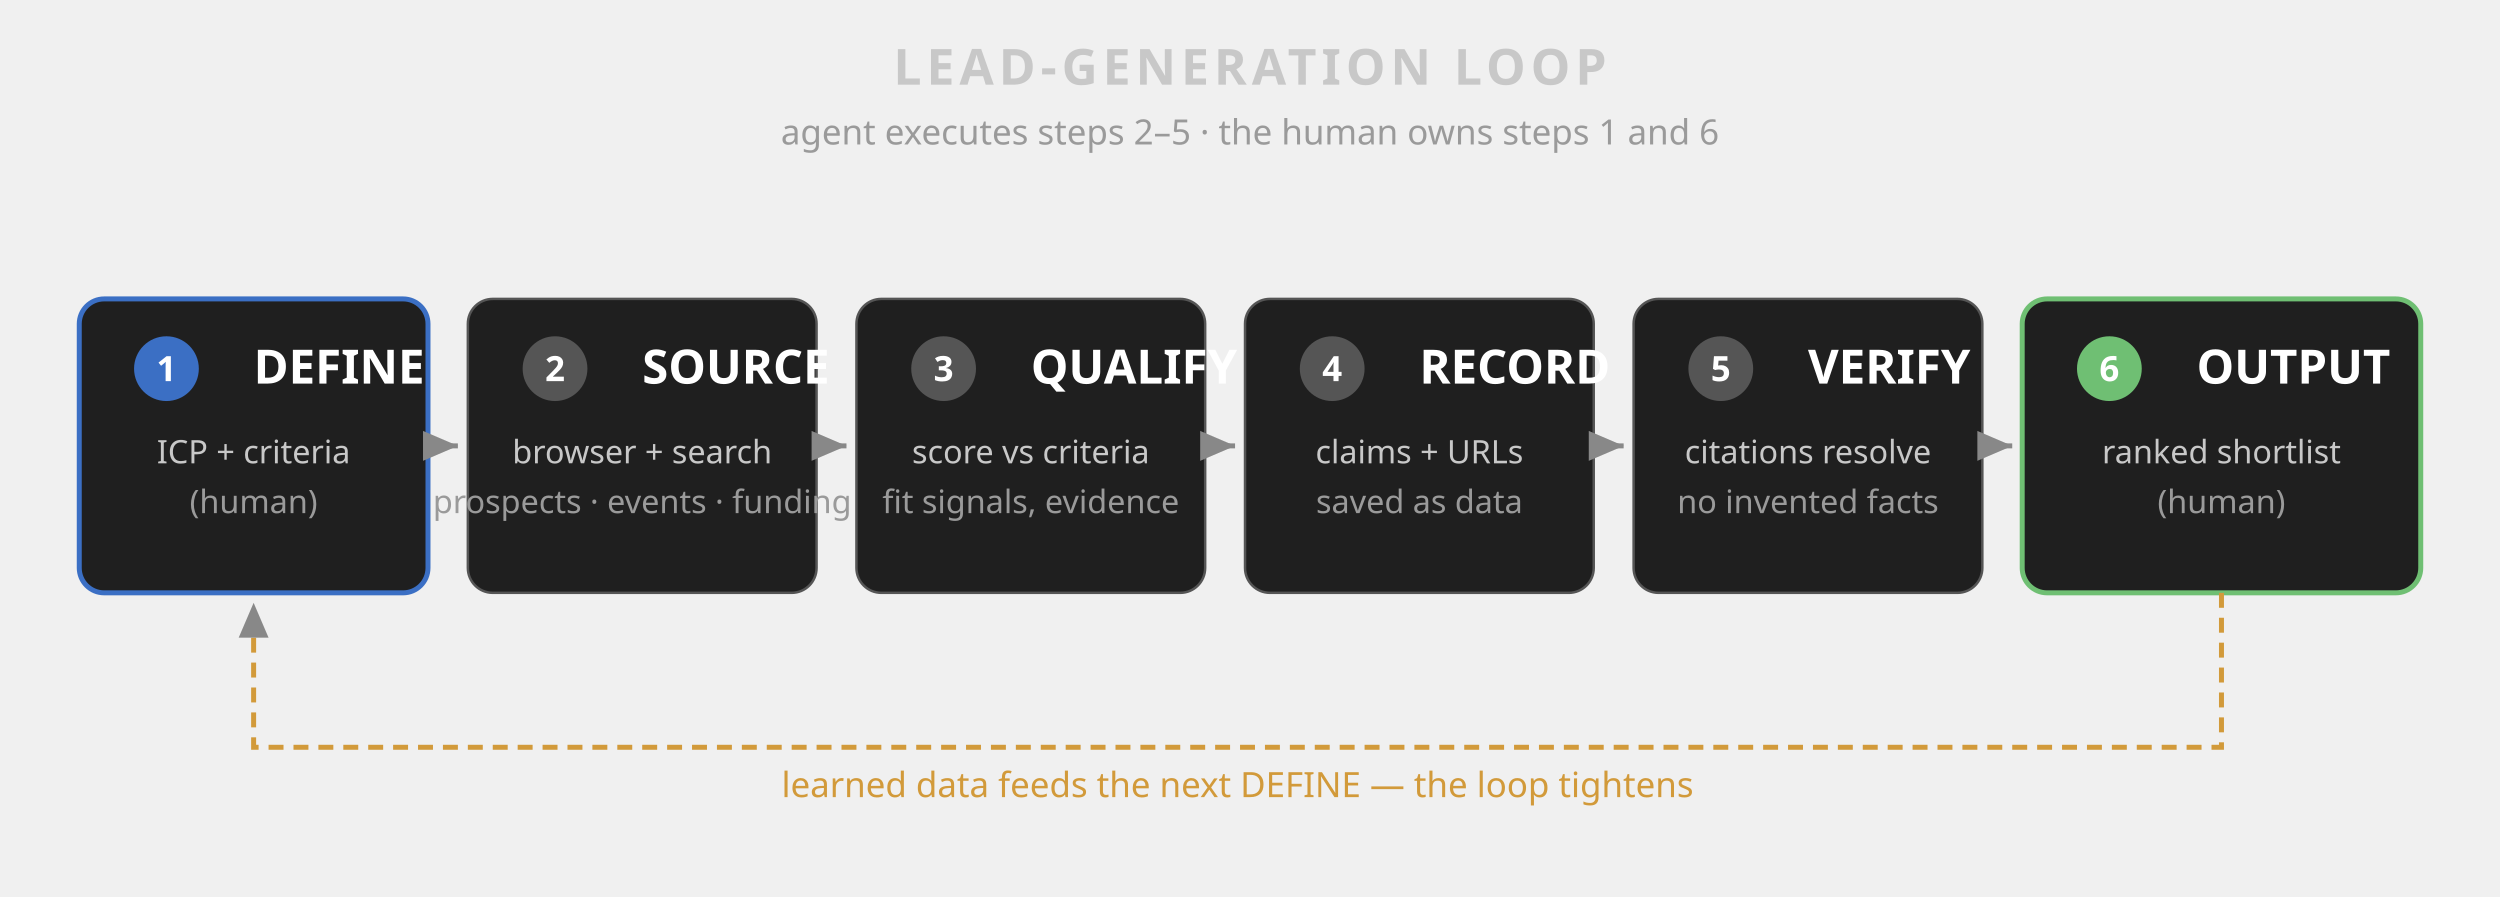
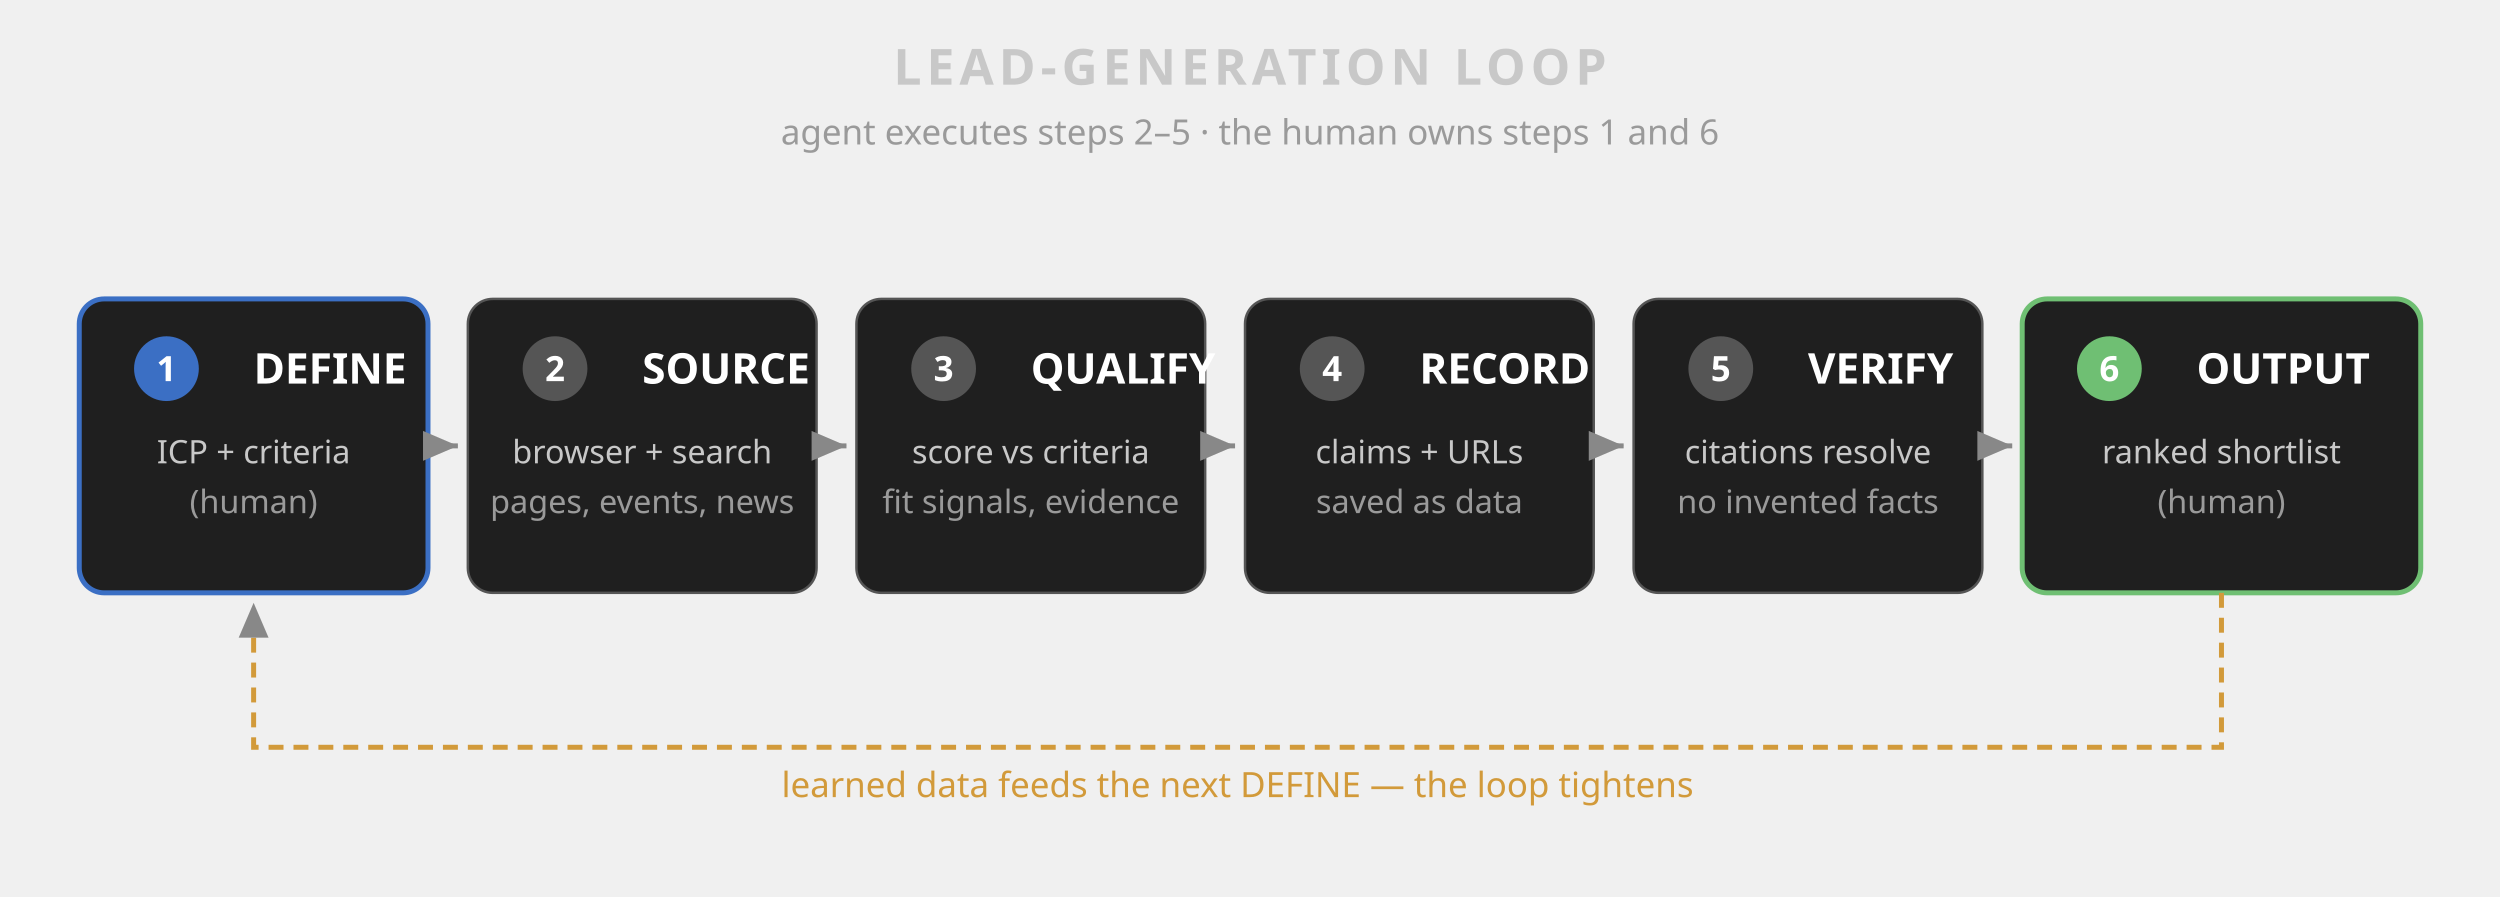
<svg xmlns="http://www.w3.org/2000/svg" width="920" height="330" viewBox="0 0 980 360" font-family="Segoe UI,system-ui,sans-serif">
  <defs>
    <marker id="lg-ar" markerWidth="8" markerHeight="8" refX="7" refY="3" orient="auto">
      <path d="M0,0 L7,3 L0,6 Z" fill="#888" />
    </marker>
  </defs>
  <text x="490" y="34" text-anchor="middle" font-size="20" font-weight="700" fill="#c8c8c8" letter-spacing="2">LEAD-GENERATION LOOP</text>
  <text x="490" y="58" text-anchor="middle" font-size="14" fill="#9a9a9a">agent executes steps 2–5 · the human owns steps 1 and 6</text>
  <g font-size="17" font-weight="700">
    <rect x="20" y="120" width="140" height="118" rx="10" fill="#1f1f1f" stroke="#3b6fc4" stroke-width="2" />
    <circle cx="55" cy="148" r="13" fill="#3b6fc4" />
    <text x="55" y="153" text-anchor="middle" font-size="14" fill="#fff">1</text>
-     <text x="90" y="154" fill="#fff" font-size="19">DEFINE</text>
+     <text x="90" y="154" fill="#fff" font-size="17">DEFINE</text>
    <text x="90" y="186" text-anchor="middle" font-size="13" font-weight="400" fill="#c8c8c8">ICP + criteria</text>
    <text x="90" y="206" text-anchor="middle" font-size="13" font-weight="400" fill="#9a9a9a">(human)</text>
    <rect x="176" y="120" width="140" height="118" rx="10" fill="#1f1f1f" stroke="#555" />
    <circle cx="211" cy="148" r="13" fill="#555" />
    <text x="211" y="153" text-anchor="middle" font-size="14" fill="#fff">2</text>
-     <text x="246" y="154" fill="#fff" font-size="19">SOURCE</text>
+     <text x="246" y="154" fill="#fff" font-size="17">SOURCE</text>
    <text x="246" y="186" text-anchor="middle" font-size="13" font-weight="400" fill="#c8c8c8">browser + search</text>
-     <text x="246" y="206" text-anchor="middle" font-size="13" font-weight="400" fill="#9a9a9a">prospects · events · funding</text>
+     <text x="246" y="206" text-anchor="middle" font-size="13" font-weight="400" fill="#9a9a9a">pages, events, news</text>
    <rect x="332" y="120" width="140" height="118" rx="10" fill="#1f1f1f" stroke="#555" />
    <circle cx="367" cy="148" r="13" fill="#555" />
    <text x="367" y="153" text-anchor="middle" font-size="14" fill="#fff">3</text>
-     <text x="402" y="154" fill="#fff" font-size="19">QUALIFY</text>
+     <text x="402" y="154" fill="#fff" font-size="17">QUALIFY</text>
    <text x="402" y="186" text-anchor="middle" font-size="13" font-weight="400" fill="#c8c8c8">score vs criteria</text>
    <text x="402" y="206" text-anchor="middle" font-size="13" font-weight="400" fill="#9a9a9a">fit signals, evidence</text>
    <rect x="488" y="120" width="140" height="118" rx="10" fill="#1f1f1f" stroke="#555" />
    <circle cx="523" cy="148" r="13" fill="#555" />
    <text x="523" y="153" text-anchor="middle" font-size="14" fill="#fff">4</text>
-     <text x="558" y="154" fill="#fff" font-size="19">RECORD</text>
+     <text x="558" y="154" fill="#fff" font-size="17">RECORD</text>
    <text x="558" y="186" text-anchor="middle" font-size="13" font-weight="400" fill="#c8c8c8">claims + URLs</text>
    <text x="558" y="206" text-anchor="middle" font-size="13" font-weight="400" fill="#9a9a9a">saved as data</text>
    <rect x="644" y="120" width="140" height="118" rx="10" fill="#1f1f1f" stroke="#555" />
    <circle cx="679" cy="148" r="13" fill="#555" />
    <text x="679" y="153" text-anchor="middle" font-size="14" fill="#fff">5</text>
-     <text x="714" y="154" fill="#fff" font-size="19">VERIFY</text>
+     <text x="714" y="154" fill="#fff" font-size="17">VERIFY</text>
    <text x="714" y="186" text-anchor="middle" font-size="13" font-weight="400" fill="#c8c8c8">citations resolve</text>
    <text x="714" y="206" text-anchor="middle" font-size="13" font-weight="400" fill="#9a9a9a">no invented facts</text>
    <rect x="800" y="120" width="160" height="118" rx="10" fill="#1f1f1f" stroke="#6fbf73" stroke-width="2" />
    <circle cx="835" cy="148" r="13" fill="#6fbf73" />
    <text x="835" y="153" text-anchor="middle" font-size="14" fill="#fff">6</text>
-     <text x="870" y="154" fill="#fff" font-size="19">OUTPUT</text>
+     <text x="870" y="154" fill="#fff" font-size="17">OUTPUT</text>
    <text x="880" y="186" text-anchor="middle" font-size="13" font-weight="400" fill="#c8c8c8">ranked shortlist</text>
    <text x="880" y="206" text-anchor="middle" font-size="13" font-weight="400" fill="#9a9a9a">(human)</text>
  </g>
  <line x1="162" y1="179" x2="172" y2="179" stroke="#888" stroke-width="2" marker-end="url(#lg-ar)" />
  <line x1="318" y1="179" x2="328" y2="179" stroke="#888" stroke-width="2" marker-end="url(#lg-ar)" />
  <line x1="474" y1="179" x2="484" y2="179" stroke="#888" stroke-width="2" marker-end="url(#lg-ar)" />
  <line x1="630" y1="179" x2="640" y2="179" stroke="#888" stroke-width="2" marker-end="url(#lg-ar)" />
  <line x1="786" y1="179" x2="796" y2="179" stroke="#888" stroke-width="2" marker-end="url(#lg-ar)" />
  <path d="M 880 238 L 880 300 L 90 300 L 90 242" fill="none" stroke="#d29a3a" stroke-width="2" stroke-dasharray="6 4" marker-end="url(#lg-ar)" />
  <text x="485" y="320" text-anchor="middle" font-size="14" fill="#d29a3a">learned data feeds the next DEFINE — the loop tightens</text>
</svg>
